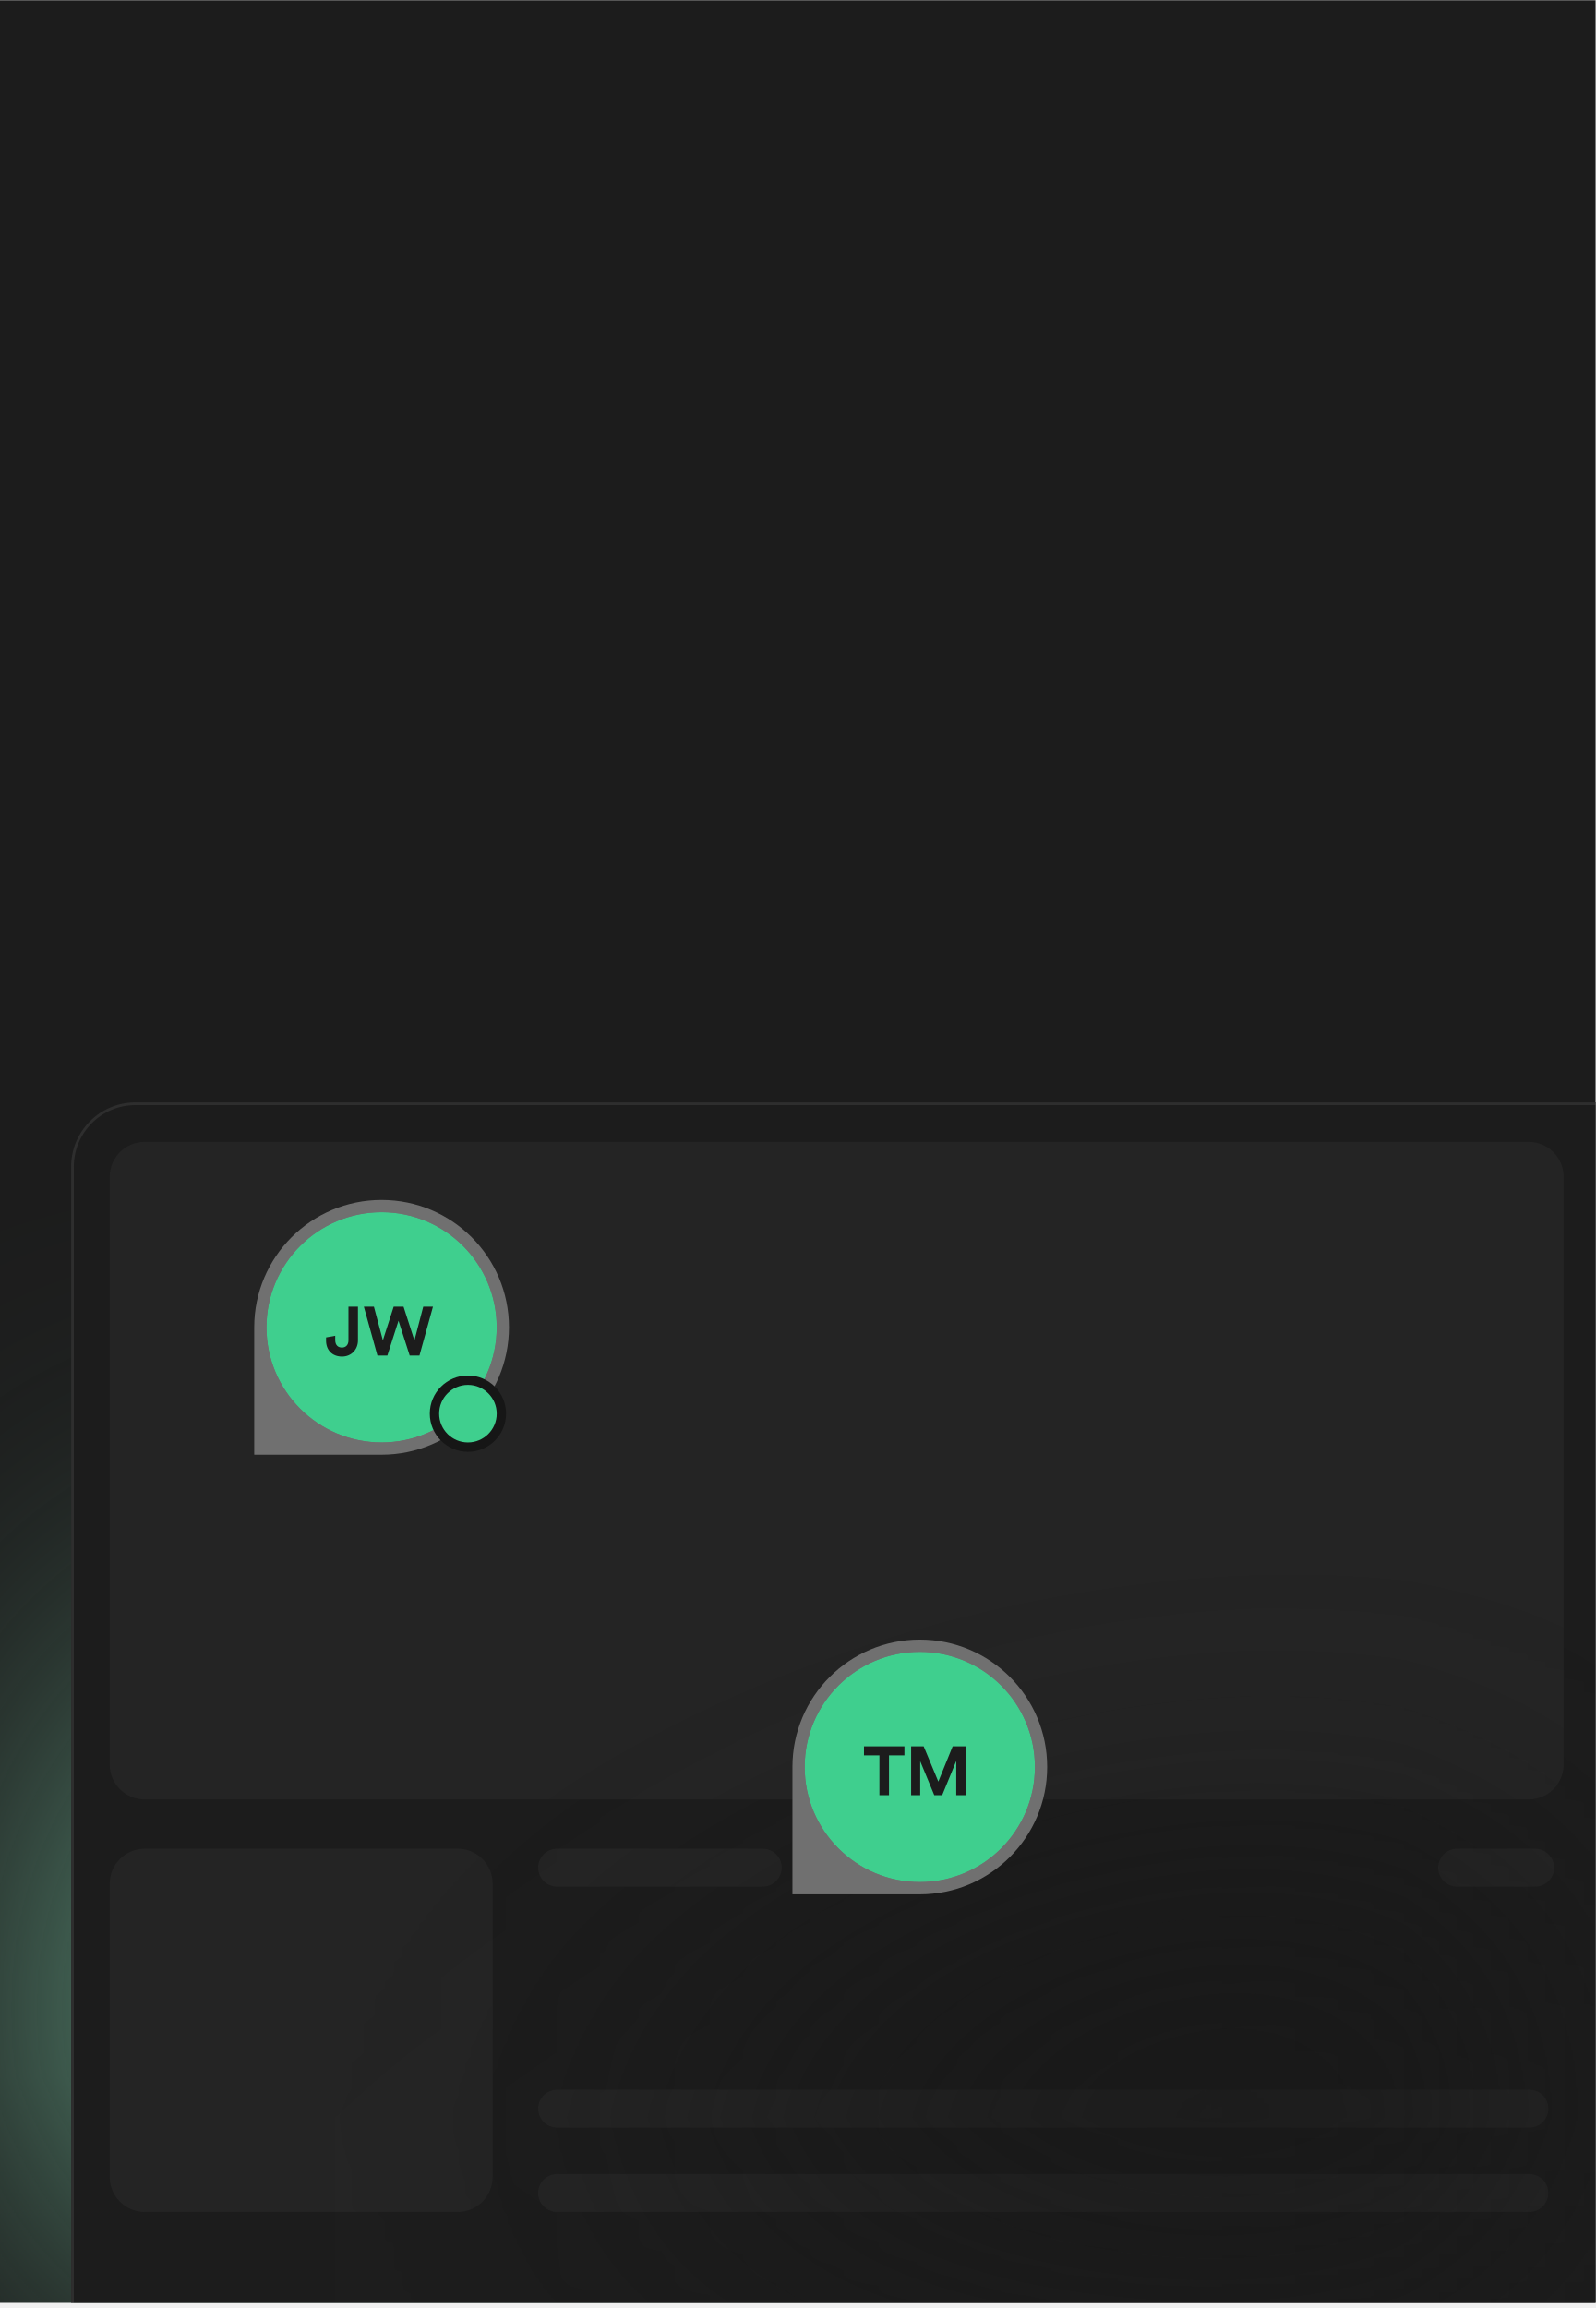
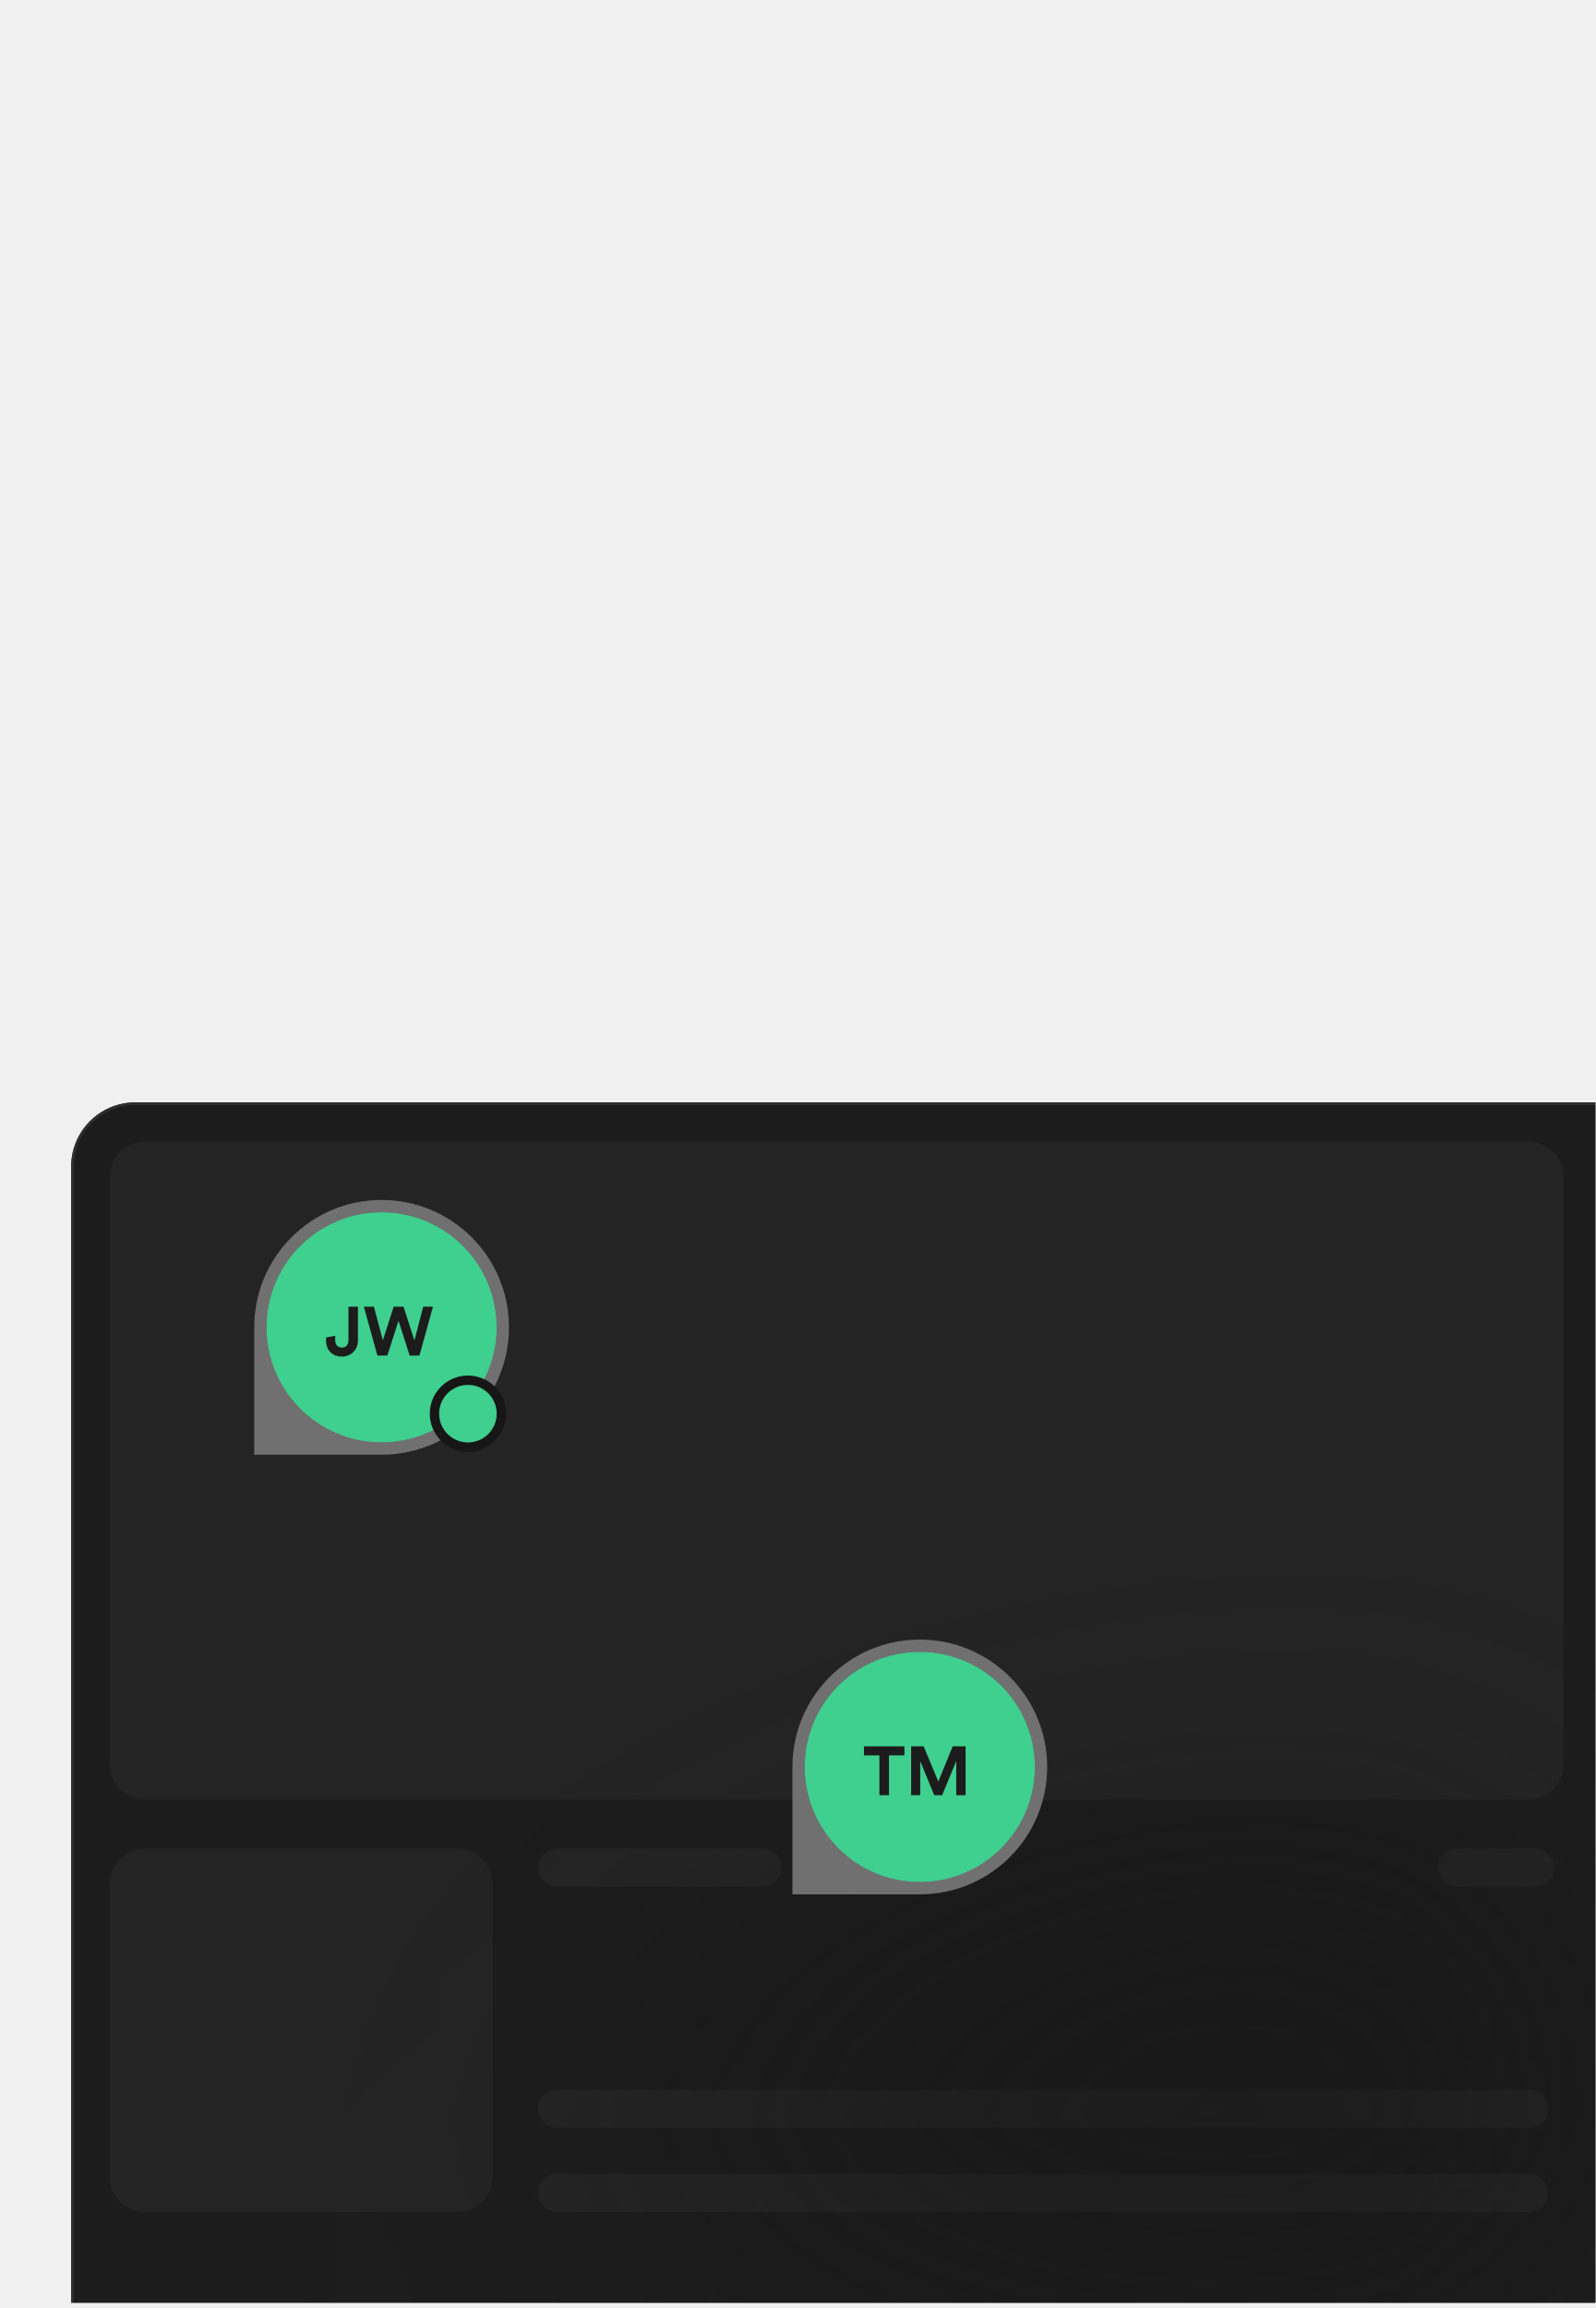
<svg xmlns="http://www.w3.org/2000/svg" width="298" height="431" viewBox="0 0 298 431" fill="none">
  <g clip-path="url(#clip0_410_1821)">
-     <rect width="298" height="430" transform="translate(0 0.046875)" fill="#1C1C1C" />
-     <g filter="url(#filter0_f_410_1821)">
-       <ellipse cx="70.13" cy="67.423" rx="70.13" ry="67.423" transform="matrix(0.978344 0.206986 0.206986 -0.978344 -17.4062 441.598)" fill="#85E0B7" />
-     </g>
-     <g filter="url(#filter1_b_410_1821)">
+     <g filter="url(#filter0_b_410_1821)">
      <rect x="13.289" y="205.863" width="307.934" height="248.203" rx="12" fill="#1C1C1C" />
      <rect x="13.539" y="206.113" width="307.434" height="247.703" rx="11.75" stroke="#2E2E2E" stroke-width="0.5" />
    </g>
    <g opacity="0.1">
      <path d="M20.495 219.772C20.495 216.162 23.422 213.234 27.033 213.234H285.495C289.106 213.234 292.033 216.162 292.033 219.772V329.498C292.033 333.109 289.106 336.036 285.495 336.036H27.033C23.422 336.036 20.495 333.109 20.495 329.498V219.772Z" fill="#707070" />
      <path d="M20.495 351.774C20.495 348.164 23.422 345.236 27.033 345.236H85.471C89.082 345.236 92.009 348.164 92.009 351.774V406.525C92.009 410.135 89.082 413.063 85.471 413.063H27.033C23.422 413.063 20.495 410.135 20.495 406.525V351.774Z" fill="#707070" />
      <path d="M100.517 393.767C100.517 391.812 102.102 390.228 104.057 390.228H285.628C287.583 390.228 289.168 391.812 289.168 393.767C289.168 395.722 287.583 397.307 285.628 397.307H104.057C102.102 397.307 100.517 395.722 100.517 393.767Z" fill="#707070" />
      <path d="M100.517 348.776C100.517 346.821 102.102 345.236 104.057 345.236H142.447C144.401 345.236 145.986 346.821 145.986 348.776C145.986 350.731 144.401 352.316 142.447 352.316H104.057C102.102 352.316 100.517 350.731 100.517 348.776Z" fill="#707070" />
      <path d="M150.88 348.776C150.88 346.821 152.465 345.236 154.419 345.236H168.976C170.93 345.236 172.515 346.821 172.515 348.776C172.515 350.731 170.931 352.316 168.976 352.316H154.419C152.465 352.316 150.88 350.731 150.88 348.776Z" fill="#707070" />
      <path d="M268.614 348.776C268.614 346.821 270.199 345.236 272.154 345.236H286.71C288.665 345.236 290.25 346.821 290.25 348.776C290.25 350.731 288.665 352.316 286.71 352.316H272.154C270.199 352.316 268.614 350.731 268.614 348.776Z" fill="#707070" />
      <path d="M100.517 409.525C100.517 407.57 102.102 405.985 104.057 405.985H285.628C287.583 405.985 289.168 407.57 289.168 409.525C289.168 411.479 287.583 413.064 285.628 413.064H104.057C102.102 413.064 100.517 411.479 100.517 409.525Z" fill="#707070" />
    </g>
-     <g filter="url(#filter2_f_410_1821)">
+     <g filter="url(#filter1_f_410_1821)">
      <circle cx="188.373" cy="188.373" r="188.373" transform="matrix(-0.978344 -0.206986 -0.206986 0.978344 471.587 409.621)" fill="#161616" />
    </g>
    <path d="M47.481 247.871C47.481 234.733 58.133 224.082 71.271 224.082C84.409 224.082 95.059 234.732 95.059 247.869C95.059 261.006 84.409 271.656 71.272 271.656H47.481V247.871Z" fill="#707070" />
    <mask id="mask0_410_1821" style="mask-type:alpha" maskUnits="userSpaceOnUse" x="49" y="226" width="44" height="44">
      <rect x="50.104" y="226.705" width="42.33" height="42.33" rx="21.165" fill="#D9D9D9" stroke="#232323" stroke-width="0.672" />
    </mask>
    <g mask="url(#mask0_410_1821)">
      <rect x="49.768" y="226.369" width="43.002" height="43.001" rx="21.501" fill="#3FCF8E" />
      <path d="M60.897 250.359V249.755L62.608 249.446V250.282C62.621 251.222 63.148 251.646 63.869 251.646C64.615 251.646 65.079 251.119 65.079 250.321V244.016H66.854V250.321C66.854 251.968 65.657 253.332 63.882 253.332C62.081 253.332 60.897 252.148 60.897 250.359ZM77.4 250.321L79.047 244.016H80.862L78.34 253.139H76.513L74.428 246.641L72.344 253.139H70.491L67.956 244.016H69.835L71.507 250.295L73.527 244.016H75.367L77.4 250.321Z" fill="#1C1C1C" />
    </g>
    <rect x="81.144" y="257.745" width="12.499" height="12.499" rx="6.25" fill="#3FCF8E" stroke="#161616" stroke-width="1.749" />
    <path d="M148 329.969C148 316.83 158.652 306.18 171.79 306.18C184.927 306.18 195.578 316.83 195.578 329.967C195.578 343.104 184.928 353.754 171.791 353.754H148V329.969Z" fill="#707070" />
    <mask id="mask1_410_1821" style="mask-type:alpha" maskUnits="userSpaceOnUse" x="150" y="308" width="44" height="44">
      <rect x="150.622" y="308.802" width="42.33" height="42.33" rx="21.165" fill="#D9D9D9" stroke="#232323" stroke-width="0.672" />
    </mask>
    <g mask="url(#mask1_410_1821)">
      <rect x="150.286" y="308.466" width="43.002" height="43.001" rx="21.501" fill="#3FCF8E" />
      <path d="M168.917 327.799H166.035V335.236H164.246V327.799H161.364V326.114H168.917V327.799ZM180.344 335.236H178.594V328.842L175.97 335.236H174.49L171.865 328.893V335.236H170.167V326.114H172.508L175.249 332.702L177.925 326.114H180.344V335.236Z" fill="#1C1C1C" />
    </g>
  </g>
  <defs>
-     <filter id="filter0_f_410_1821" x="-218.209" y="109.254" width="566.739" height="561.792" filterUnits="userSpaceOnUse" color-interpolation-filters="sRGB">
-       <feFlood flood-opacity="0" result="BackgroundImageFix" />
-       <feBlend mode="normal" in="SourceGraphic" in2="BackgroundImageFix" result="shape" />
-       <feGaussianBlur stdDeviation="106.67" result="effect1_foregroundBlur_410_1821" />
-     </filter>
-     <filter id="filter1_b_410_1821" x="4.566" y="197.14" width="325.38" height="265.65" filterUnits="userSpaceOnUse" color-interpolation-filters="sRGB">
+     <filter id="filter0_b_410_1821" x="4.566" y="197.14" width="325.38" height="265.65" filterUnits="userSpaceOnUse" color-interpolation-filters="sRGB">
      <feFlood flood-opacity="0" result="BackgroundImageFix" />
      <feGaussianBlur in="BackgroundImageFix" stdDeviation="4.362" />
      <feComposite in2="SourceAlpha" operator="in" result="effect1_backgroundBlur_410_1821" />
      <feBlend mode="normal" in="SourceGraphic" in2="effect1_backgroundBlur_410_1821" result="shape" />
    </filter>
-     <filter id="filter2_f_410_1821" x="-15.866" y="290.755" width="528.338" height="528.338" filterUnits="userSpaceOnUse" color-interpolation-filters="sRGB">
+     <filter id="filter1_f_410_1821" x="-15.866" y="290.755" width="528.338" height="528.338" filterUnits="userSpaceOnUse" color-interpolation-filters="sRGB">
      <feFlood flood-opacity="0" result="BackgroundImageFix" />
      <feBlend mode="normal" in="SourceGraphic" in2="BackgroundImageFix" result="shape" />
      <feGaussianBlur stdDeviation="37.879" result="effect1_foregroundBlur_410_1821" />
    </filter>
    <clipPath id="clip0_410_1821">
      <rect width="298" height="430" fill="white" transform="translate(0 0.046875)" />
    </clipPath>
  </defs>
</svg>
